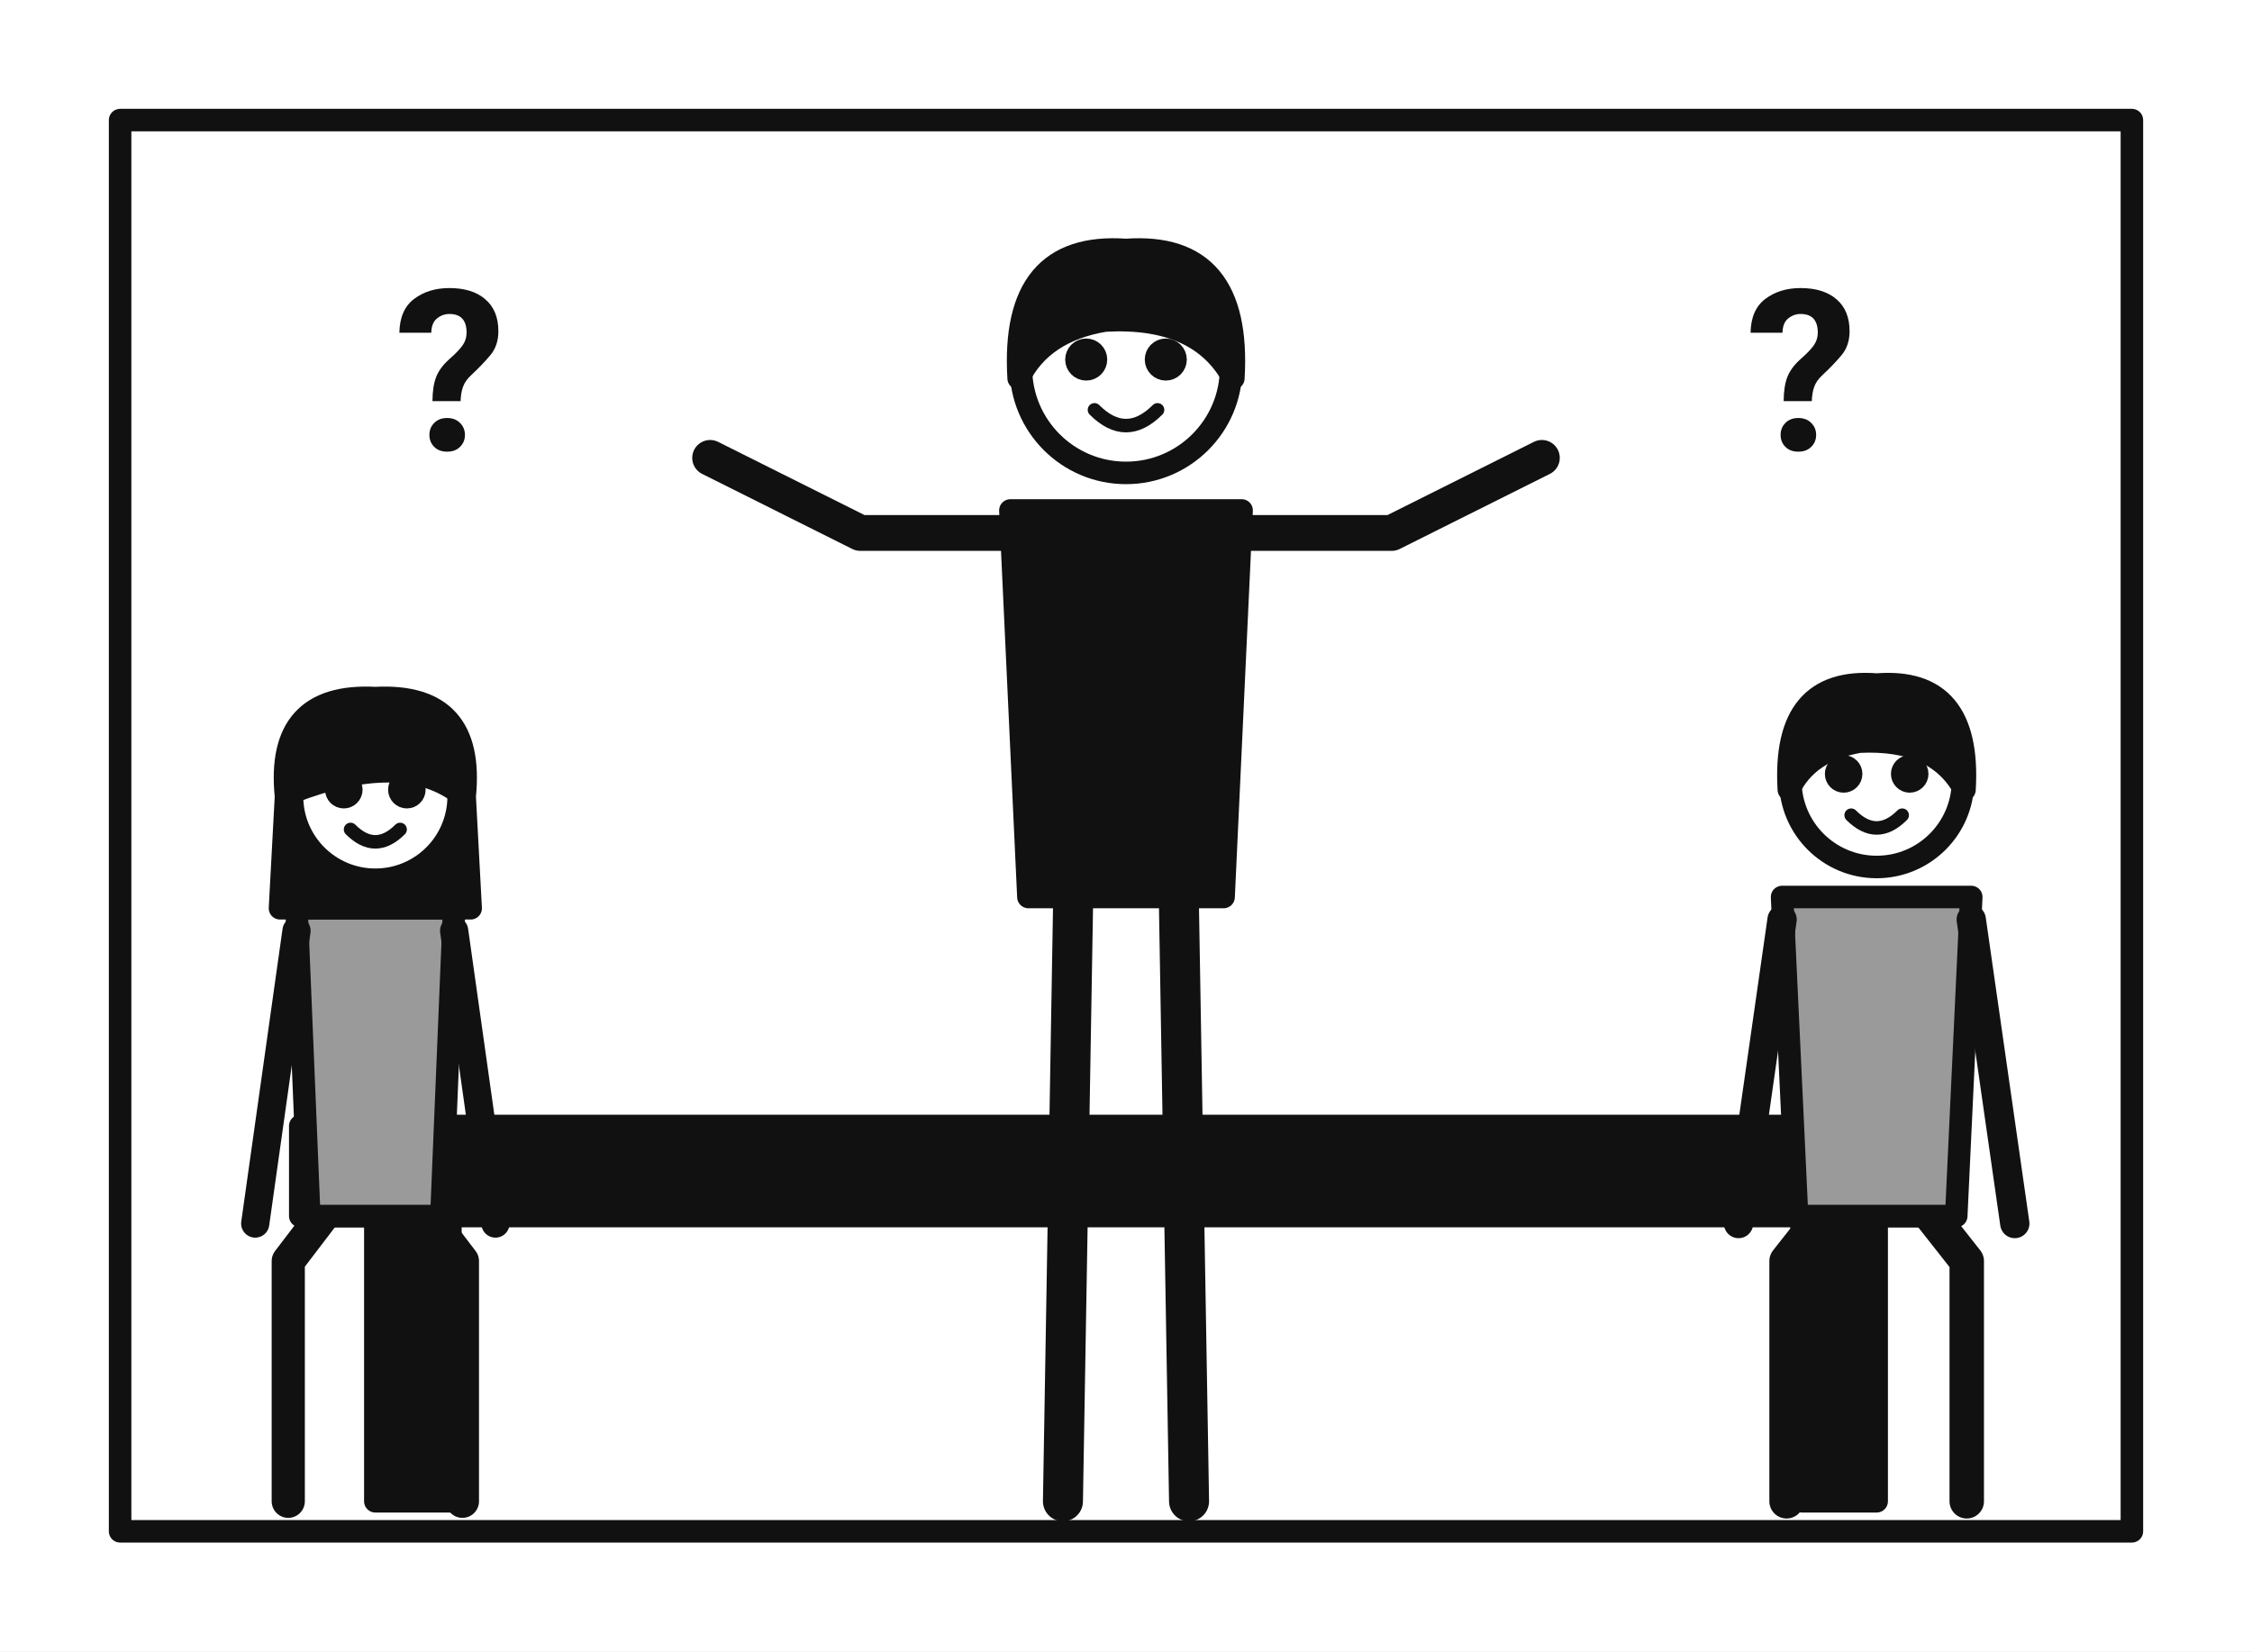
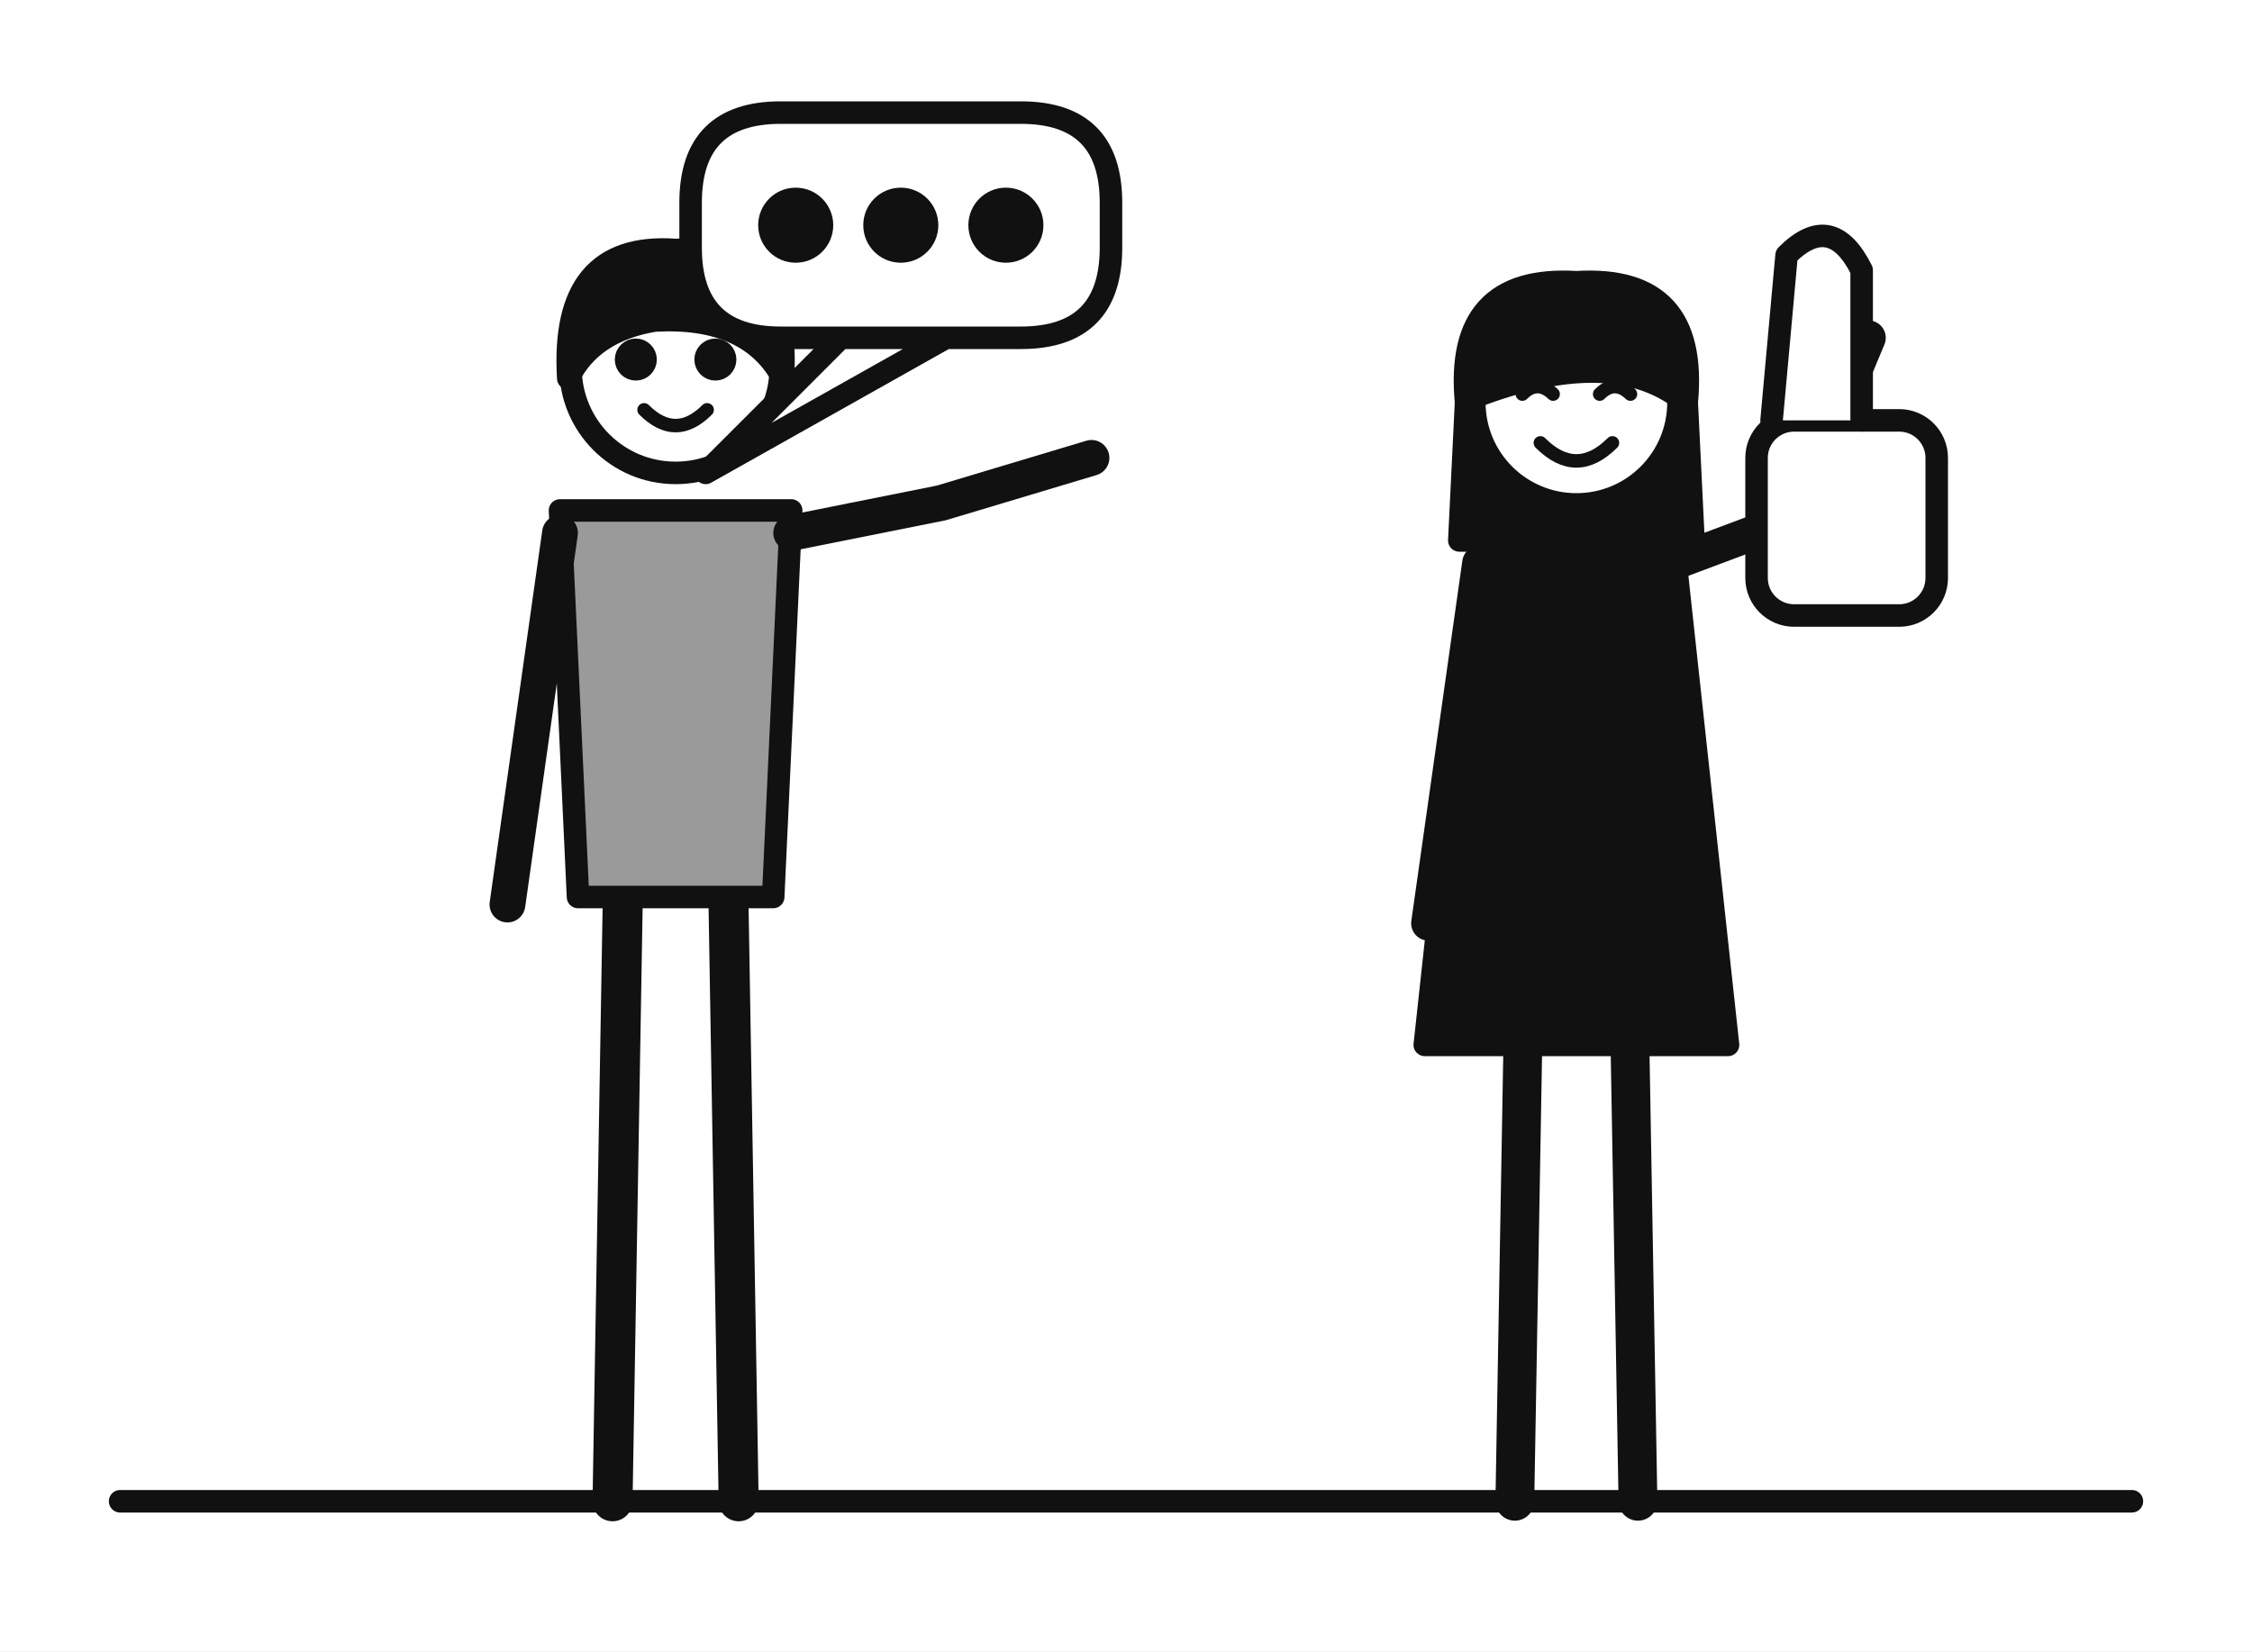
<svg xmlns="http://www.w3.org/2000/svg" viewBox="0 0 300 220">
  <style>.g{fill:none;stroke:#111;stroke-width:3;stroke-linecap:round;stroke-linejoin:round}.p{fill:#fff;stroke:#111;stroke-width:3;stroke-linejoin:round;stroke-linecap:round}.h{fill:#111;stroke:#111;stroke-width:3;stroke-linejoin:round;stroke-linecap:round}.a{fill:#9a9a9a;stroke:#111;stroke-width:3;stroke-linejoin:round;stroke-linecap:round}.t{fill:none;stroke:#111;stroke-width:1.8;stroke-linecap:round;stroke-linejoin:round}.w{fill:none;stroke:#fff;stroke-width:2.2;stroke-linecap:round}.m{fill:#d8342c;stroke:#111;stroke-width:3;stroke-linejoin:round}.hijau{fill:#3a9d4a;stroke:#111;stroke-width:3;stroke-linejoin:round}.biru{fill:#2f6fd6;stroke:#111;stroke-width:3;stroke-linejoin:round}.kuning{fill:#f2c230;stroke:#111;stroke-width:3;stroke-linejoin:round}.birutua{fill:#1c3470;stroke:#111;stroke-width:3;stroke-linejoin:round}.n{fill:#fff;stroke:none}text{font-family:'DFKai-SB','BiauKai','Kaiti TC','Noto Serif TC',serif;fill:#111}.d{font-family:'Segoe UI',Roboto,Arial,sans-serif;font-weight:700}</style>
  <rect width="300" height="220" fill="#fff" />
-   <rect class="p" x="16" y="16" width="268" height="188" rx="0" />
-   <rect class="h" x="40" y="150" width="220" height="12" rx="0" />
-   <rect class="h" x="50" y="162" width="10" height="38" rx="0" />
-   <rect class="h" x="240" y="162" width="10" height="38" rx="0" />
-   <polyline class="g" points="143,117.5 141.6,200" style="stroke-width:5.33" />
-   <polyline class="g" points="157,117.5 158.4,200" style="stroke-width:5.33" />
-   <polygon class="h" points="134.6,68 165.4,68 163,119.5 137,119.5" />
-   <polyline class="g" points="134.6,71 114.6,71 94.6,61" style="stroke-width:4.769" />
-   <polyline class="g" points="165.4,71 185.4,71 205.4,61" style="stroke-width:4.769" />
-   <circle class="p" cx="150" cy="49" r="14" />
-   <path class="h" d="M135.7 50.4 Q134.6 32.2 150 33.3 Q165.4 32.2 164.3 50.4 Q159.8 42 147.2 42.7 Q138.8 44.1 135.7 50.4 Z" />
-   <circle class="h" cx="144.7" cy="47.9" r="1.3" />
-   <circle class="h" cx="155.3" cy="47.9" r="1.3" />
-   <path class="t" d="M145.8 54.6 Q150 58.8 154.2 54.6" />
-   <polyline class="g" points="44.5,160 38.4,168 38.4,200" style="stroke-width:4.42" />
-   <polyline class="g" points="55.5,160 61.6,168 61.6,200" style="stroke-width:4.42" />
-   <polygon class="a" points="39.5,121 60.5,121 58.8,162 41.2,162" />
-   <polyline class="g" points="39.5,124 34,163" style="stroke-width:3.757" />
-   <polyline class="g" points="60.5,124 66,163" style="stroke-width:3.757" />
-   <path class="h" d="M38.1 106.1 Q36.7 92.3 50 93 Q63.3 92.3 61.9 106.1 L62.7 121 L37.3 121 Z" />
-   <circle class="p" cx="50" cy="106.1" r="11.1" />
-   <path class="h" d="M39 105.5 Q40.1 93.9 50 94.5 Q59.9 93.9 61 105.5 Q53.3 100 39 105.5 Z" />
-   <circle class="h" cx="45.8" cy="105.2" r="1" />
-   <circle class="h" cx="54.2" cy="105.2" r="1" />
-   <path class="t" d="M46.7 110.5 Q50 113.8 53.3 110.5" />
-   <polyline class="g" points="244.3,160 238,168 238,200" style="stroke-width:4.59" />
-   <polyline class="g" points="255.7,160 262,168 262,200" style="stroke-width:4.59" />
-   <polygon class="a" points="237.4,119.5 262.6,119.5 260.6,162 239.4,162" />
-   <polyline class="g" points="237.4,122.5 231.6,163" style="stroke-width:3.902" />
-   <polyline class="g" points="262.6,122.5 268.4,163" style="stroke-width:3.902" />
-   <circle class="p" cx="250" cy="104" r="11.5" />
-   <path class="h" d="M238.3 105.2 Q237.4 90.2 250 91.2 Q262.6 90.2 261.7 105.2 Q258 98.3 247.7 98.8 Q240.8 100 238.3 105.2 Z" />
-   <circle class="h" cx="245.6" cy="103.1" r="1" />
-   <circle class="h" cx="254.4" cy="103.1" r="1" />
-   <path class="t" d="M246.6 108.6 Q250 112 253.4 108.6" />
-   <text x="60" y="60" font-size="30" text-anchor="middle" class="d">?</text>
-   <text x="240" y="60" font-size="30" text-anchor="middle" class="d">?</text>
+   <polyline class="g" points="16,200 284,200" />
+   <polyline class="g" points="83,117.5 81.6,200" style="stroke-width:5.33" />
+   <polyline class="g" points="97,117.5 98.4,200" style="stroke-width:5.33" />
+   <polygon class="a" points="74.6,68 105.4,68 103,119.5 77,119.5" />
+   <polyline class="g" points="74.6,71 67.6,120.5" style="stroke-width:4.769" />
+   <polyline class="g" points="105.4,71 125.4,67 145.4,61" style="stroke-width:4.769" />
+   <circle class="p" cx="90" cy="49" r="14" />
+   <path class="h" d="M75.7 50.4 Q74.6 32.2 90 33.3 Q105.4 32.2 104.3 50.4 Q99.8 42 87.2 42.7 Q78.8 44.1 75.7 50.4 Z" />
+   <circle class="h" cx="84.7" cy="47.9" r="1.3" />
+   <circle class="h" cx="95.3" cy="47.9" r="1.3" />
+   <path class="t" d="M85.8 54.6 Q90 58.8 94.2 54.6" />
+   <path class="p" d="M104 15 L136 15 Q148 15 148 27 L148 33 Q148 45 136 45 L112 45 L94 63 L126 45 L104 45 Q92 45 92 33 L92 27 Q92 15 104 15 Z" />
+   <circle class="h" cx="106" cy="30" r="3.5" />
+   <circle class="h" cx="120" cy="30" r="3.5" />
+   <circle class="h" cx="134" cy="30" r="3.5" />
+   <polyline class="g" points="203.2,120 201.8,200" style="stroke-width:5.168" />
+   <polyline class="g" points="216.8,120 218.2,200" style="stroke-width:5.168" />
+   <polygon class="h" points="197.1,72 222.9,72 230.2,139.2 189.8,139.2" />
+   <polyline class="g" points="197.1,75 190.3,123" style="stroke-width:4.624" />
+   <polyline class="g" points="222.9,75 238.9,69 248.9,45" style="stroke-width:4.624" />
+   <path class="h" d="M195.3 53.6 Q193.7 36.6 210 37.6 Q226.3 36.6 224.7 53.6 L225.6 72 L194.4 72 Z" />
+   <circle class="p" cx="210" cy="53.6" r="13.6" />
+   <path class="h" d="M196.4 52.9 Q197.8 38.6 210 39.3 Q222.2 38.6 223.6 52.9 Q214.1 46.1 196.4 52.9 Z" />
+   <path class="t" d="M202.8 52.5 q2 -2 4.1 0 M213.1 52.5 q2 -2 4.1 0" />
+   <path class="t" d="M205.2 59 Q210 63.8 214.8 59" />
+   <rect class="p" x="234" y="56" width="24" height="26" rx="5" />
+   <path class="p" d="M236 56 L238 34 Q244 28 248 36 L248 56" />
</svg>
